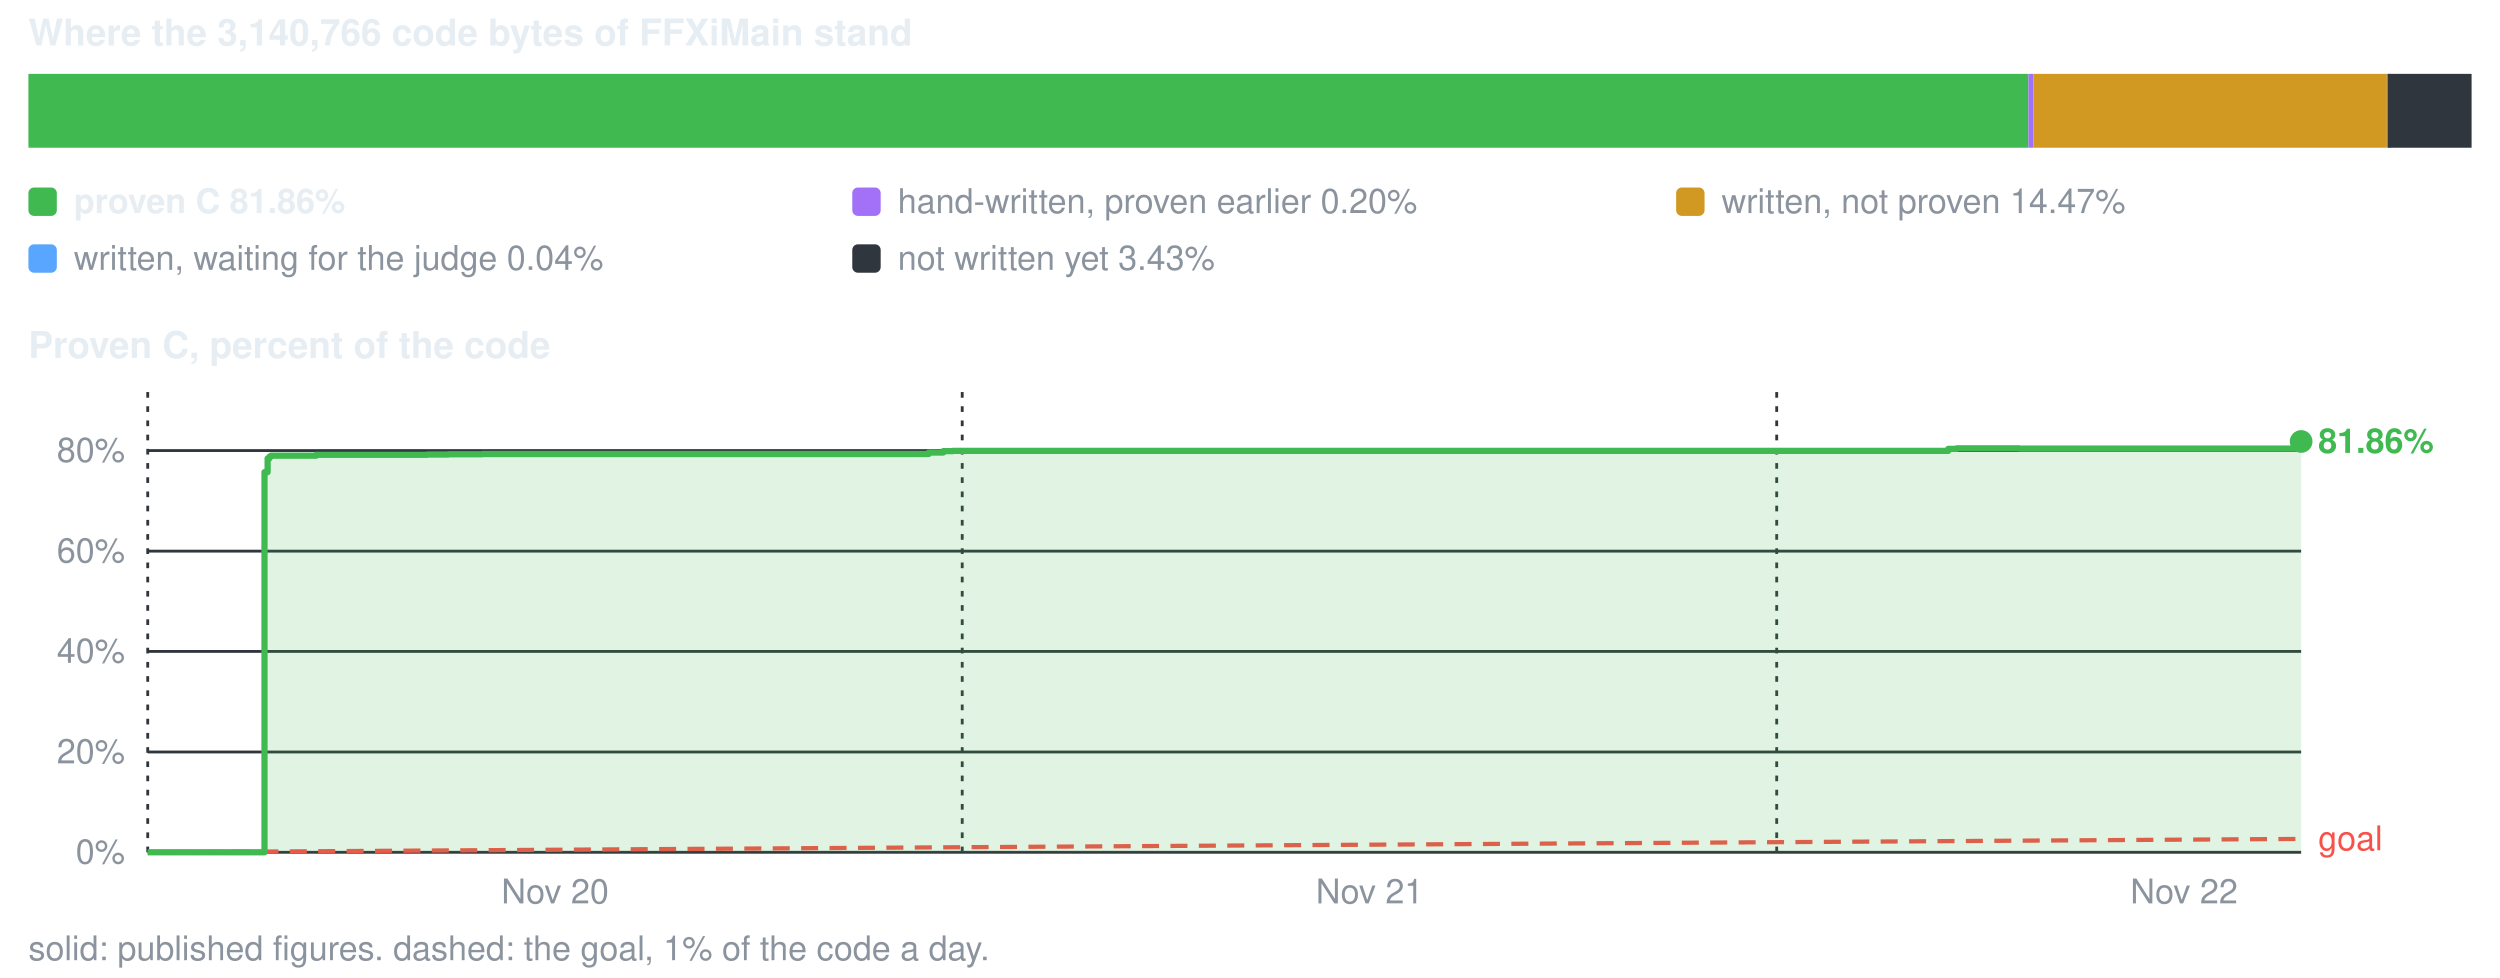
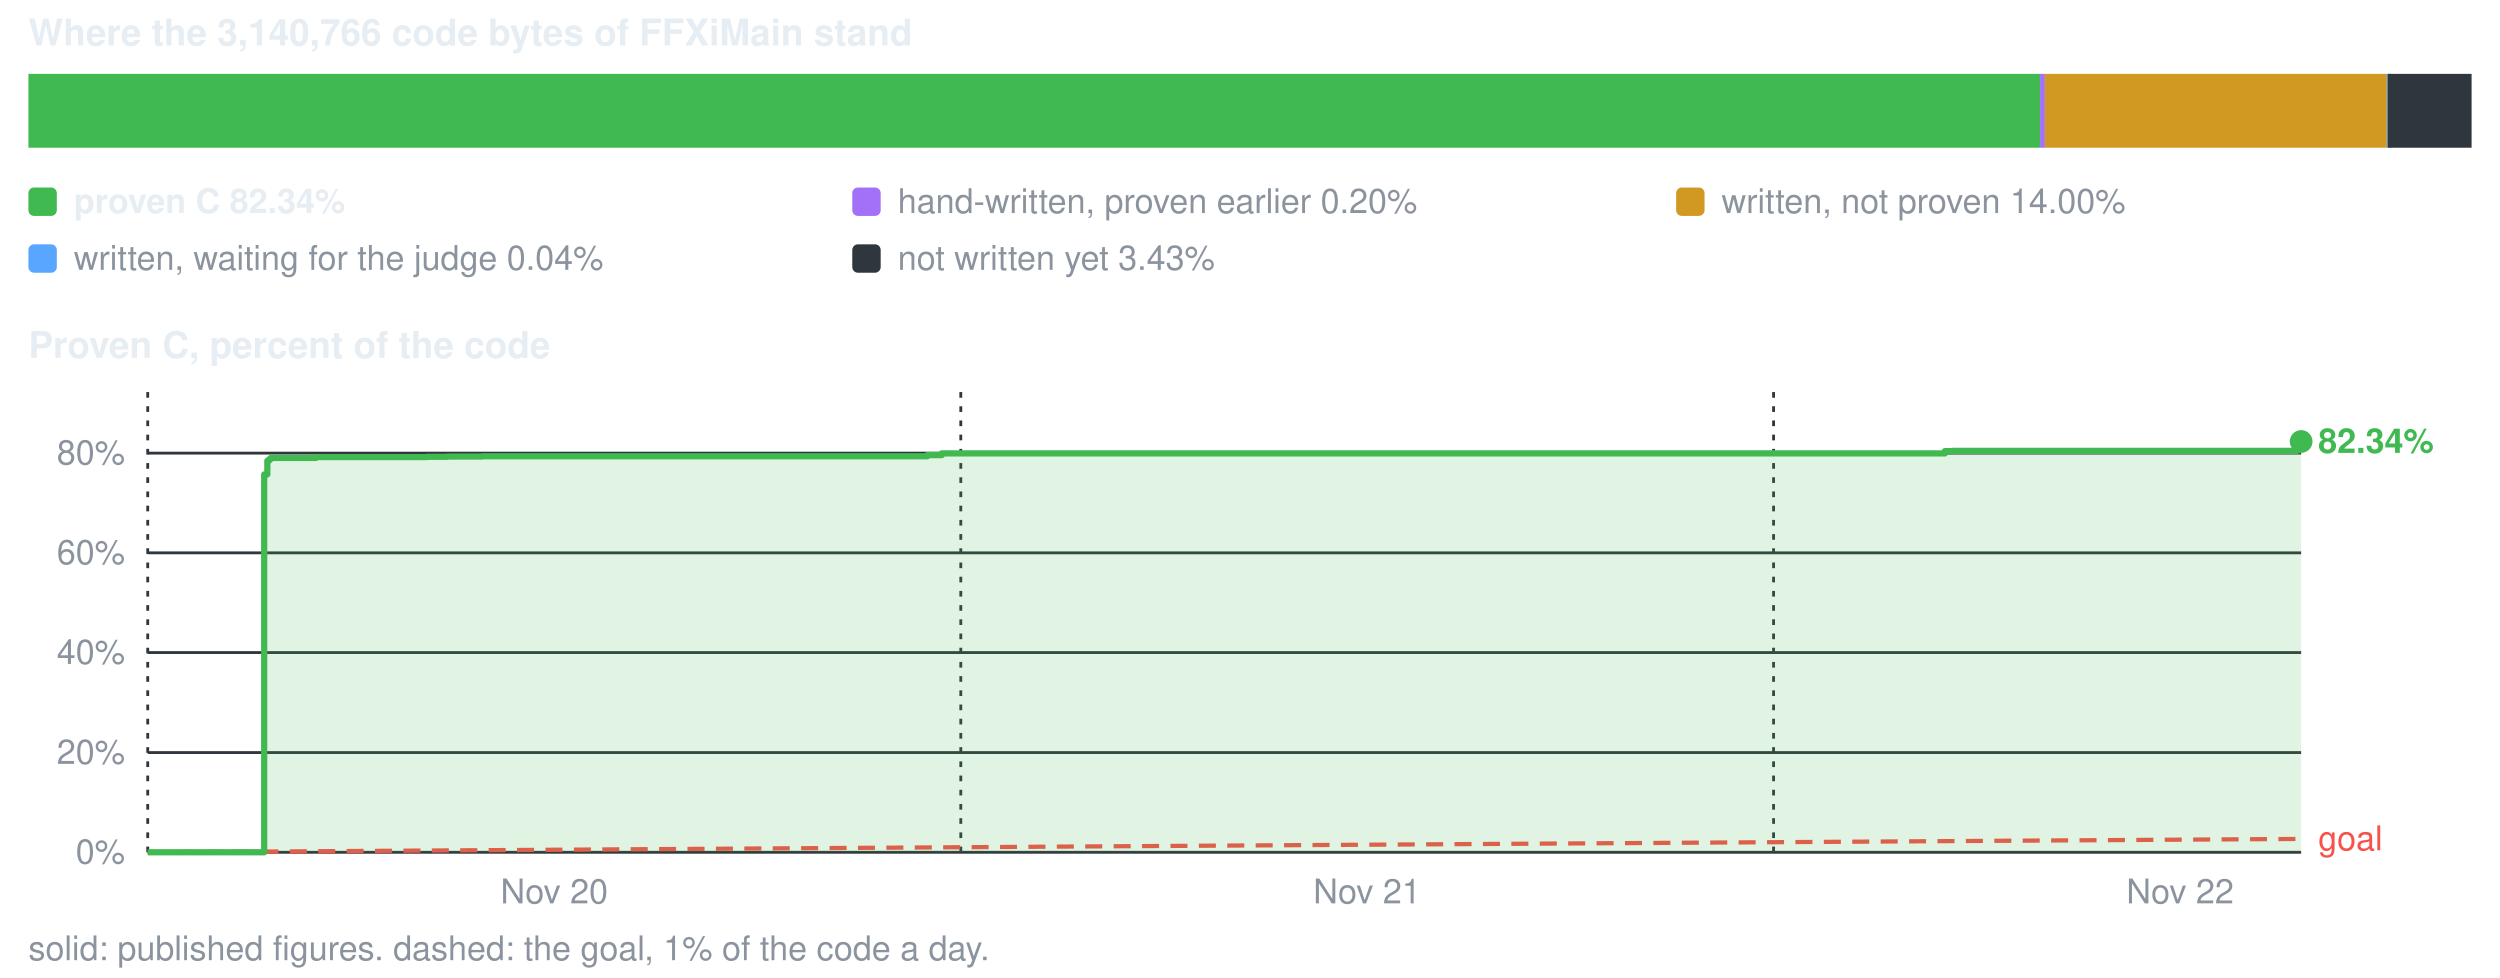
<svg xmlns="http://www.w3.org/2000/svg" viewBox="0 0 880 344" width="880" height="344" role="img" aria-label="conversion progress">
  <style>text{font-family:-apple-system,BlinkMacSystemFont,'Segoe UI',Helvetica,Arial,sans-serif;font-size:12px;fill:#8b949e}.s{fill:#e6edf3;font-weight:600}.b{font-size:13px}</style>
  <text x="10" y="16" class="s b">Where the 3,140,766 code bytes of FFXiMain stand</text>
-   <rect x="10.0" y="26" width="704.0" height="26" fill="#3fb950" />
-   <rect x="714.0" y="26" width="1.7" height="26" fill="#a371f7" />
-   <rect x="715.7" y="26" width="124.5" height="26" fill="#d29922" />
+   <rect x="10.0" y="26" width="708.1" height="26" fill="#3fb950" />
+   <rect x="718.1" y="26" width="1.7" height="26" fill="#a371f7" />
+   <rect x="719.8" y="26" width="120.4" height="26" fill="#d29922" />
  <rect x="840.2" y="26" width="1.5" height="26" fill="#58a6ff" />
  <rect x="840.5" y="26" width="29.5" height="26" fill="#30363d" />
  <rect x="10" y="66" width="10" height="10" rx="2" fill="#3fb950" />
-   <text x="26" y="75" class="s">proven C 81.86%</text>
+   <text x="26" y="75" class="s">proven C 82.34%</text>
  <rect x="300" y="66" width="10" height="10" rx="2" fill="#a371f7" />
  <text x="316" y="75">hand-written, proven earlier 0.20%</text>
  <rect x="590" y="66" width="10" height="10" rx="2" fill="#d29922" />
-   <text x="606" y="75">written, not proven 14.47%</text>
+   <text x="606" y="75">written, not proven 14.00%</text>
  <rect x="10" y="86" width="10" height="10" rx="2" fill="#58a6ff" />
  <text x="26" y="95">written, waiting for the judge 0.04%</text>
  <rect x="300" y="86" width="10" height="10" rx="2" fill="#30363d" />
  <text x="316" y="95">not written yet 3.43%</text>
  <text x="10" y="126" class="s b">Proven C, percent of the code</text>
  <line x1="52" y1="300.0" x2="810" y2="300.0" stroke="#30363d" stroke-width="1" />
  <text x="44" y="304.0" text-anchor="end">0%</text>
-   <line x1="52" y1="264.7" x2="810" y2="264.7" stroke="#30363d" stroke-width="1" />
-   <text x="44" y="268.7" text-anchor="end">20%</text>
-   <line x1="52" y1="229.3" x2="810" y2="229.3" stroke="#30363d" stroke-width="1" />
-   <text x="44" y="233.3" text-anchor="end">40%</text>
-   <line x1="52" y1="194.0" x2="810" y2="194.0" stroke="#30363d" stroke-width="1" />
-   <text x="44" y="198.0" text-anchor="end">60%</text>
-   <line x1="52" y1="158.6" x2="810" y2="158.6" stroke="#30363d" stroke-width="1" />
-   <text x="44" y="162.6" text-anchor="end">80%</text>
+   <line x1="52" y1="264.9" x2="810" y2="264.9" stroke="#30363d" stroke-width="1" />
+   <text x="44" y="268.9" text-anchor="end">20%</text>
+   <line x1="52" y1="229.7" x2="810" y2="229.7" stroke="#30363d" stroke-width="1" />
+   <text x="44" y="233.7" text-anchor="end">40%</text>
+   <line x1="52" y1="194.6" x2="810" y2="194.6" stroke="#30363d" stroke-width="1" />
+   <text x="44" y="198.6" text-anchor="end">60%</text>
+   <line x1="52" y1="159.5" x2="810" y2="159.5" stroke="#30363d" stroke-width="1" />
+   <text x="44" y="163.5" text-anchor="end">80%</text>
  <line x1="52.0" y1="138" x2="52.0" y2="300" stroke="#30363d" stroke-width="1" stroke-dasharray="2 3" />
-   <text x="195.4" y="318" text-anchor="middle">Nov 20</text>
-   <line x1="338.7" y1="138" x2="338.7" y2="300" stroke="#30363d" stroke-width="1" stroke-dasharray="2 3" />
-   <text x="482.1" y="318" text-anchor="middle">Nov 21</text>
-   <line x1="625.4" y1="138" x2="625.4" y2="300" stroke="#30363d" stroke-width="1" stroke-dasharray="2 3" />
-   <text x="768.8" y="318" text-anchor="middle">Nov 22</text>
+   <text x="195.1" y="318" text-anchor="middle">Nov 20</text>
+   <line x1="338.2" y1="138" x2="338.2" y2="300" stroke="#30363d" stroke-width="1" stroke-dasharray="2 3" />
+   <text x="481.2" y="318" text-anchor="middle">Nov 21</text>
+   <line x1="624.3" y1="138" x2="624.3" y2="300" stroke="#30363d" stroke-width="1" stroke-dasharray="2 3" />
+   <text x="767.4" y="318" text-anchor="middle">Nov 22</text>
  <line x1="52.0" y1="300.0" x2="810.0" y2="295.3" stroke="#f85149" stroke-width="1.5" stroke-dasharray="6 4" />
  <text x="816.0" y="299.3" style="fill:#f85149">goal</text>
-   <path d="M52.0 300.0 H93.1 V166.2 H94.2 V161.4 H94.8 V160.8 H95.2 V160.7 H95.4 V160.4 H95.4 V160.4 H111.3 V160.1 H117.0 V160.1 H123.5 V160.1 H123.6 V160.1 H128.0 V160.1 H137.2 V160.1 H143.6 V160.1 H150.4 V160.0 H157.8 V159.9 H169.9 V159.8 H187.5 V159.8 H210.4 V159.8 H326.9 V159.3 H327.2 V159.3 H332.0 V158.8 H335.5 V158.7 H342.0 V158.7 H682.9 V158.7 H685.8 V158.0 H686.0 V158.0 H686.1 V158.0 H688.8 V157.8 H692.1 V157.8 H710.8 V157.9 H810.0 V155.4 V300.0 H52.0 Z" fill="#3fb950" fill-opacity="0.16" />
-   <path d="M52.0 300.0 H93.1 V166.2 H94.2 V161.4 H94.8 V160.8 H95.2 V160.7 H95.4 V160.4 H95.4 V160.4 H111.3 V160.1 H117.0 V160.1 H123.5 V160.1 H123.6 V160.1 H128.0 V160.1 H137.2 V160.1 H143.6 V160.1 H150.4 V160.0 H157.8 V159.9 H169.9 V159.8 H187.5 V159.8 H210.4 V159.8 H326.9 V159.3 H327.2 V159.3 H332.0 V158.8 H335.5 V158.7 H342.0 V158.7 H682.9 V158.7 H685.8 V158.0 H686.0 V158.0 H686.1 V158.0 H688.8 V157.8 H692.1 V157.8 H710.8 V157.9 H810.0 V155.4" fill="none" stroke="#3fb950" stroke-width="2.2" stroke-linejoin="round" />
+   <path d="M52.0 300.0 H93.0 V167.0 H94.1 V162.2 H94.7 V161.7 H95.1 V161.6 H95.3 V161.2 H95.4 V161.2 H111.2 V160.9 H116.9 V160.9 H123.4 V160.9 H123.4 V160.9 H127.9 V160.9 H137.0 V160.9 H143.4 V160.9 H150.2 V160.8 H157.6 V160.7 H169.7 V160.6 H187.2 V160.6 H210.1 V160.6 H326.4 V160.2 H326.7 V160.2 H331.5 V159.6 H334.9 V159.6 H341.4 V159.6 H681.6 V159.6 H684.6 V158.8 H684.8 V158.8 H684.9 V158.8 H687.5 V158.7 H690.9 V158.7 H709.5 V158.7 H808.6 V156.2 H810.0 V155.4 V300.0 H52.0 Z" fill="#3fb950" fill-opacity="0.16" />
+   <path d="M52.0 300.0 H93.0 V167.0 H94.1 V162.2 H94.7 V161.7 H95.1 V161.6 H95.3 V161.2 H95.4 V161.2 H111.2 V160.9 H116.9 V160.9 H123.4 V160.9 H123.4 V160.9 H127.9 V160.9 H137.0 V160.9 H143.4 V160.9 H150.2 V160.8 H157.6 V160.7 H169.7 V160.6 H187.2 V160.6 H210.1 V160.6 H326.4 V160.2 H326.7 V160.2 H331.5 V159.6 H334.9 V159.6 H341.4 V159.6 H681.6 V159.6 H684.6 V158.8 H684.8 V158.8 H684.9 V158.8 H687.5 V158.7 H690.9 V158.7 H709.5 V158.7 H808.6 V156.2 H810.0 V155.4" fill="none" stroke="#3fb950" stroke-width="2.2" stroke-linejoin="round" />
  <circle cx="810.0" cy="155.4" r="4" fill="#3fb950" />
-   <text x="816.0" y="159.4" class="s" style="fill:#3fb950">81.86%</text>
+   <text x="816.0" y="159.4" class="s" style="fill:#3fb950">82.34%</text>
  <text x="10" y="338">solid: published figures. dashed: the goal, 1% of the code a day.</text>
</svg>
